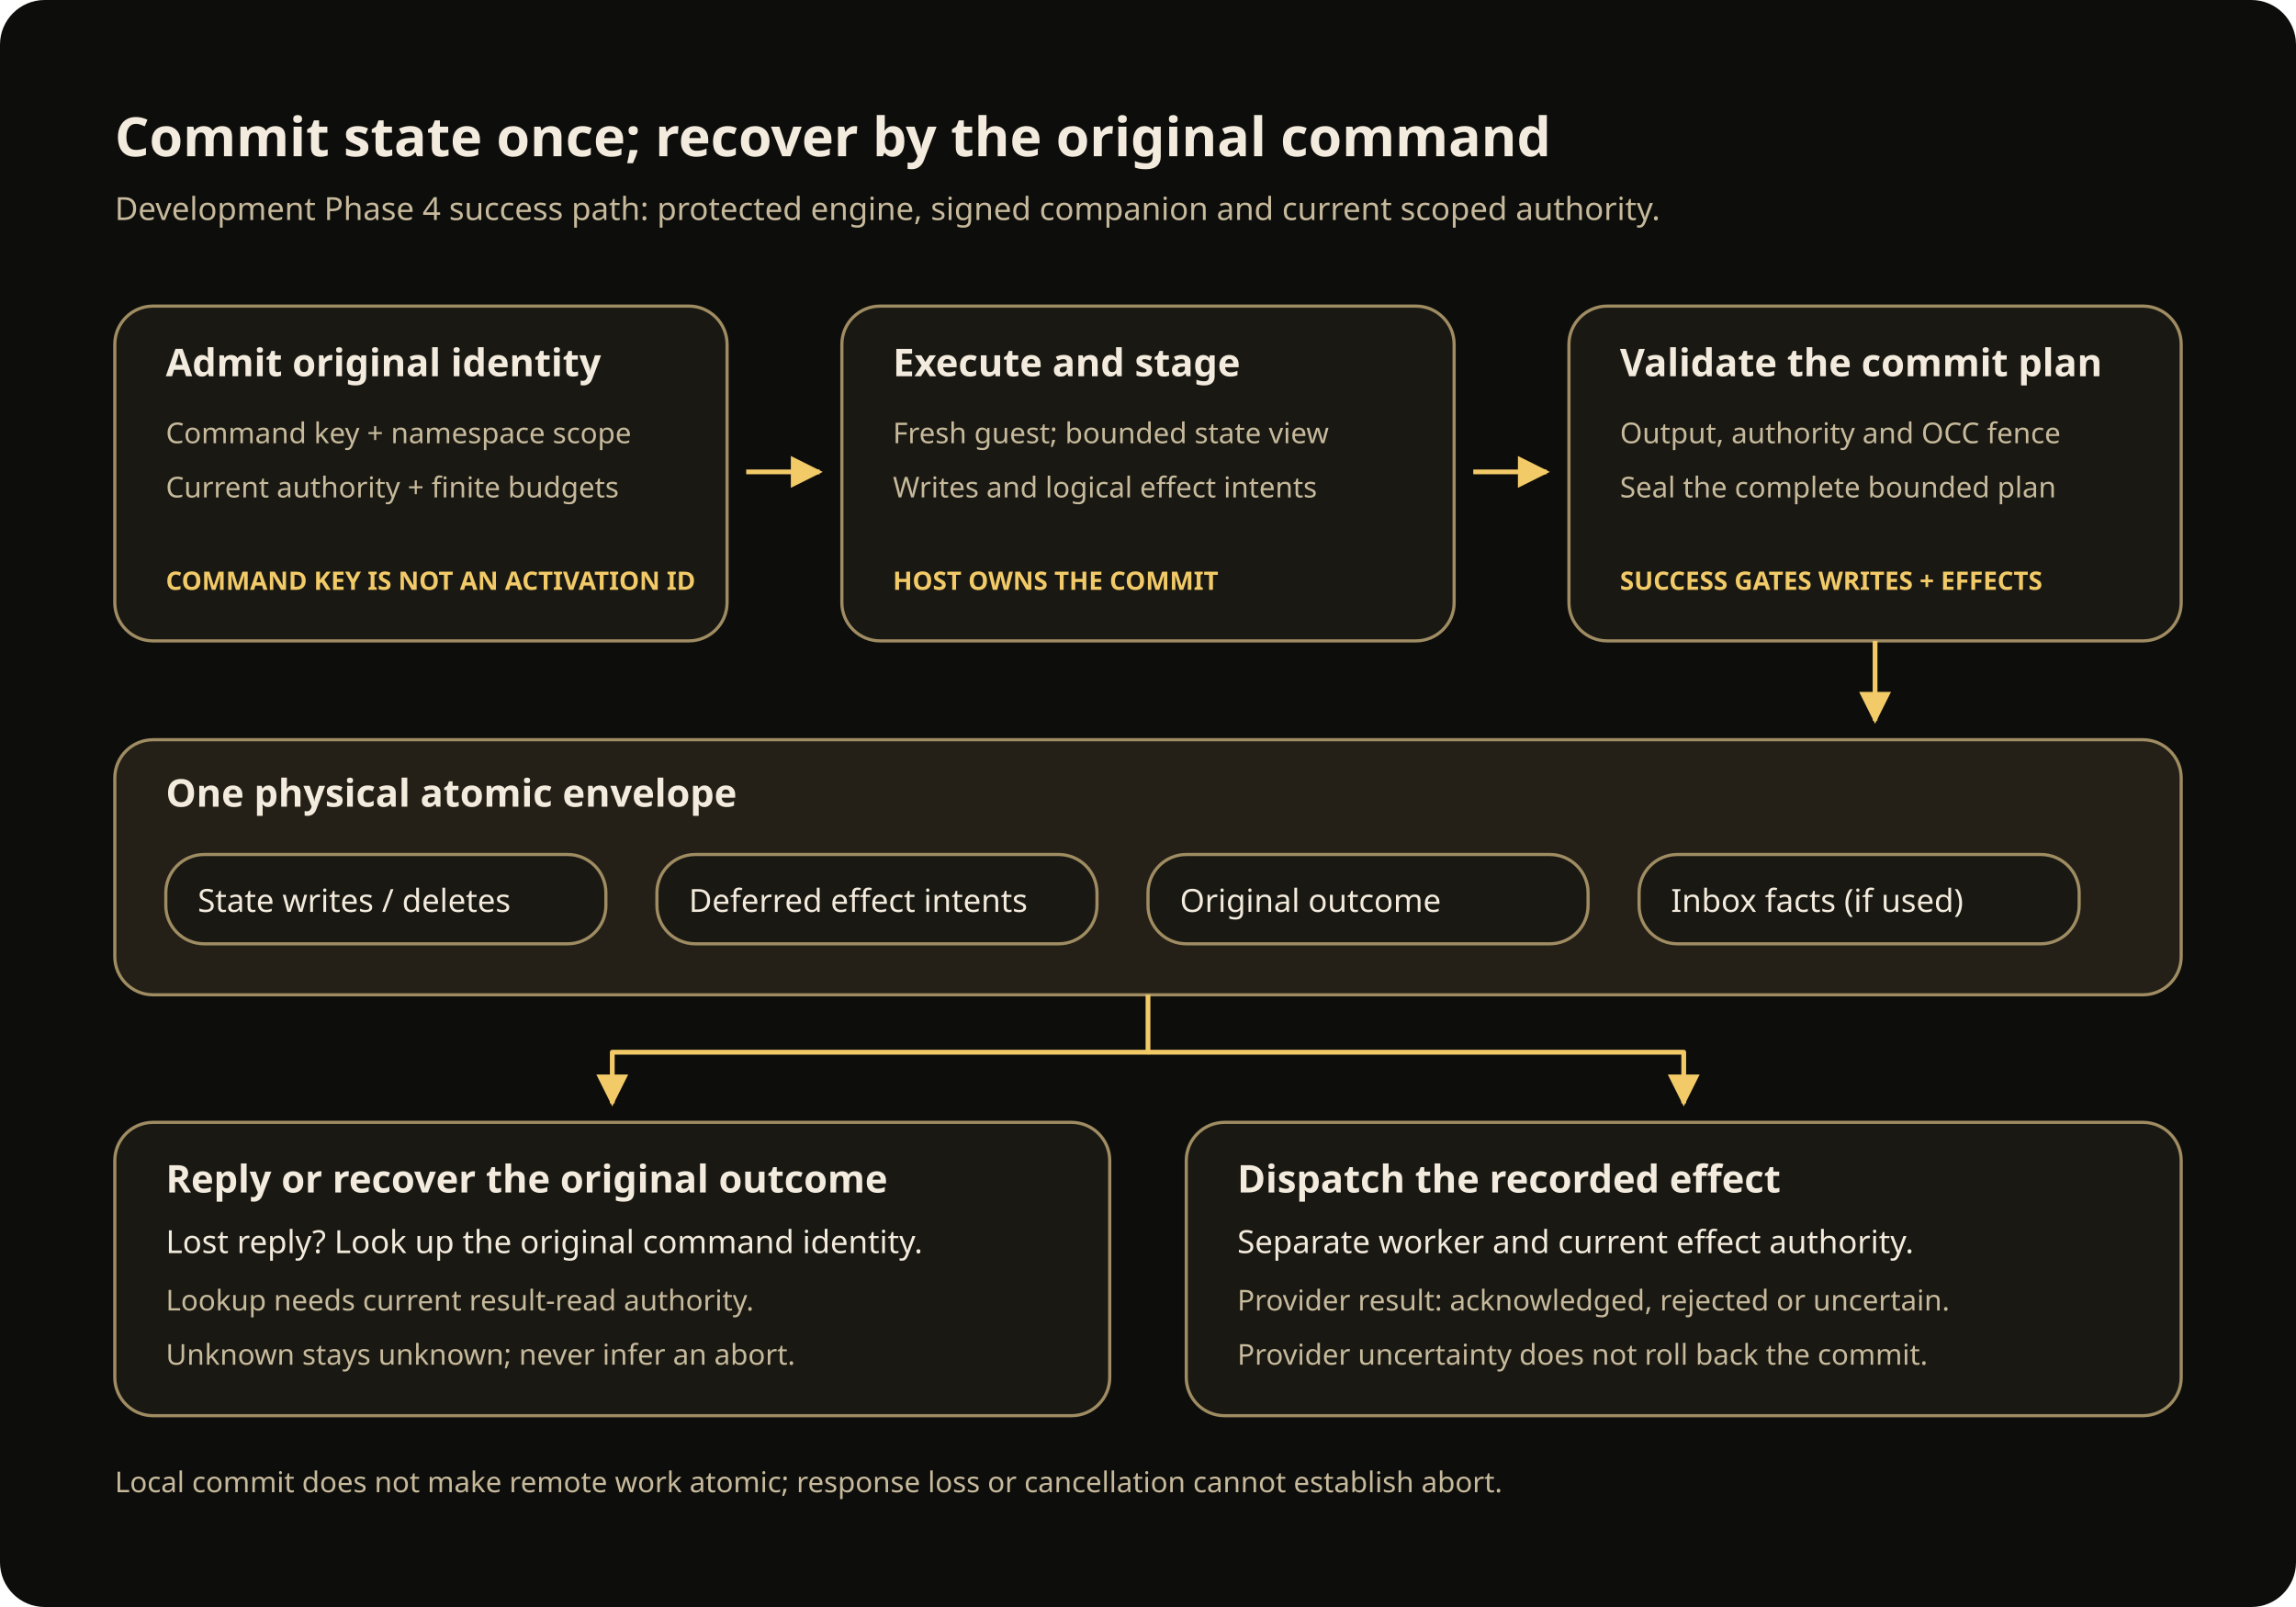
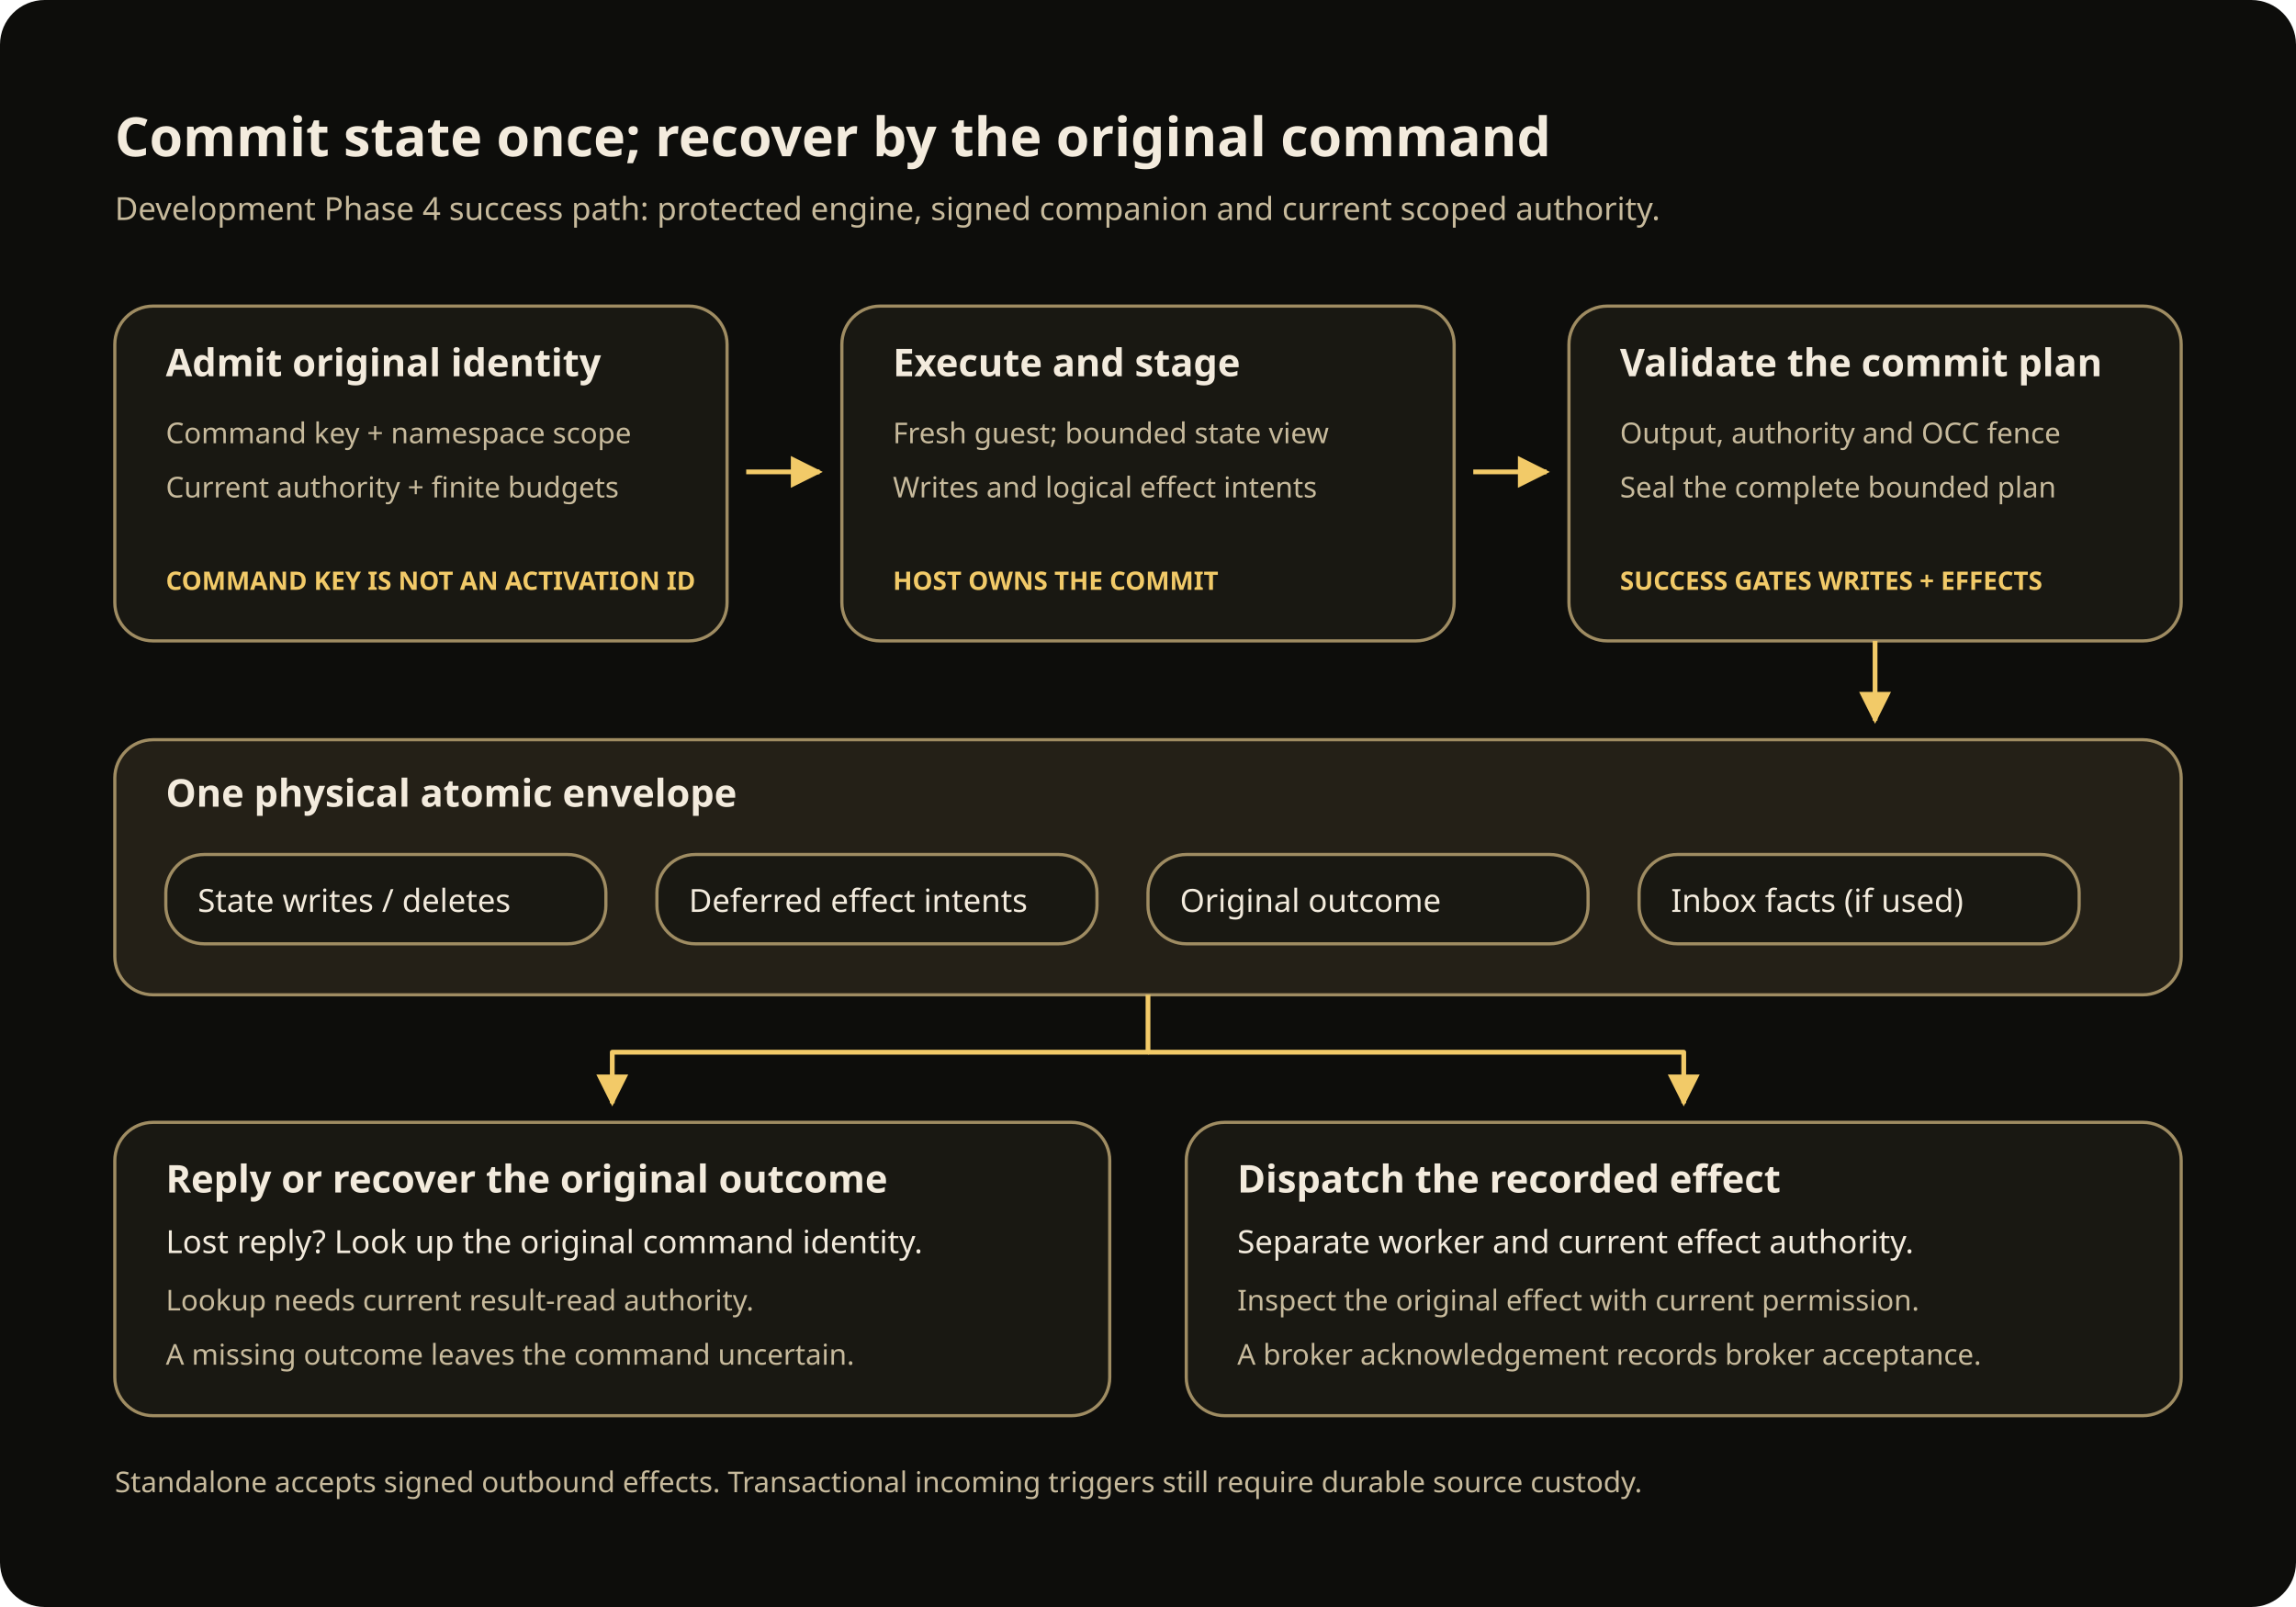
<svg xmlns="http://www.w3.org/2000/svg" viewBox="0 0 1440 1008" role="img" aria-labelledby="transaction-command-recovery-title transaction-command-recovery-description">
  <defs>
    <marker id="transaction-command-recovery-arrow" viewBox="0 0 12 12" refX="10" refY="6" markerWidth="8" markerHeight="8" orient="auto">
      <path d="M 1 1 L 11 6 L 1 11 z" fill="#F2CA68" />
    </marker>
    <style>
      .heading { font: 700 34px system-ui, sans-serif; fill: #F3EBDD; }
      .subtitle { font: 400 20px system-ui, sans-serif; fill: #C7BA9C; }
      .title { font: 700 24px system-ui, sans-serif; fill: #F3EBDD; }
      .copy { font: 400 20px system-ui, sans-serif; fill: #F3EBDD; }
      .note { font: 400 18px system-ui, sans-serif; fill: #C7BA9C; }
      .label { font: 600 16px system-ui, sans-serif; fill: #F2CA68; }
      .success { font: 400 20px system-ui, sans-serif; fill: #B9E8BD; }
      .warning { font: 400 20px system-ui, sans-serif; fill: #F8D586; }
    </style>
  </defs>
  <rect width="1440" height="1008" rx="28" fill="#0D0D0B" />
  <text x="72" y="98" class="heading">Commit state once; recover by the original command</text>
  <text x="72" y="138" class="subtitle">Development Phase 4 success path: protected engine, signed companion and current scoped authority.</text>
  <g data-card="Admit original identity">
    <rect x="72" y="192" width="384" height="210" rx="24" fill="#191812" stroke="#9F8C62" stroke-width="2" />
    <text x="104" y="236" class="title">Admit original identity</text>
    <text x="104" y="278" class="note">Command key + namespace scope</text>
    <text x="104" y="312" class="note">Current authority + finite budgets</text>
    <text x="104" y="370" class="label">COMMAND KEY IS NOT AN ACTIVATION ID</text>
  </g>
  <g data-card="Execute and stage">
    <rect x="528" y="192" width="384" height="210" rx="24" fill="#191812" stroke="#9F8C62" stroke-width="2" />
    <text x="560" y="236" class="title">Execute and stage</text>
    <text x="560" y="278" class="note">Fresh guest; bounded state view</text>
    <text x="560" y="312" class="note">Writes and logical effect intents</text>
    <text x="560" y="370" class="label">HOST OWNS THE COMMIT</text>
  </g>
  <g data-card="Validate the commit plan">
    <rect x="984" y="192" width="384" height="210" rx="24" fill="#191812" stroke="#9F8C62" stroke-width="2" />
    <text x="1016" y="236" class="title">Validate the commit plan</text>
    <text x="1016" y="278" class="note">Output, authority and OCC fence</text>
    <text x="1016" y="312" class="note">Seal the complete bounded plan</text>
    <text x="1016" y="370" class="label">SUCCESS GATES WRITES + EFFECTS</text>
  </g>
  <path d="M 468 296 H 514" fill="none" stroke="#F2CA68" stroke-width="3" stroke-linejoin="round" marker-end="url(#transaction-command-recovery-arrow)" />
  <path d="M 924 296 H 970" fill="none" stroke="#F2CA68" stroke-width="3" stroke-linejoin="round" marker-end="url(#transaction-command-recovery-arrow)" />
  <path d="M 1176 402 V 452" fill="none" stroke="#F2CA68" stroke-width="3" stroke-linejoin="round" marker-end="url(#transaction-command-recovery-arrow)" />
  <rect x="72" y="464" width="1296" height="160" rx="24" fill="#242017" stroke="#9F8C62" stroke-width="2" />
  <text x="104" y="506" class="title">One physical atomic envelope</text>
  <g data-card="State writes / deletes">
    <rect x="104" y="536" width="276" height="56" rx="24" fill="#191812" stroke="#9F8C62" stroke-width="2" />
    <text x="124" y="572" class="copy">State writes / deletes</text>
  </g>
  <g data-card="Deferred effect intents">
    <rect x="412" y="536" width="276" height="56" rx="24" fill="#191812" stroke="#9F8C62" stroke-width="2" />
    <text x="432" y="572" class="copy">Deferred effect intents</text>
  </g>
  <g data-card="Original outcome">
    <rect x="720" y="536" width="276" height="56" rx="24" fill="#191812" stroke="#9F8C62" stroke-width="2" />
    <text x="740" y="572" class="copy">Original outcome</text>
  </g>
  <g data-card="Inbox facts (if used)">
    <rect x="1028" y="536" width="276" height="56" rx="24" fill="#191812" stroke="#9F8C62" stroke-width="2" />
    <text x="1048" y="572" class="copy">Inbox facts (if used)</text>
  </g>
  <path d="M 720 624 V 660 H 384 V 692" fill="none" stroke="#F2CA68" stroke-width="3" stroke-linejoin="round" marker-end="url(#transaction-command-recovery-arrow)" />
  <path d="M 720 660 H 1056 V 692" fill="none" stroke="#F2CA68" stroke-width="3" stroke-linejoin="round" marker-end="url(#transaction-command-recovery-arrow)" />
  <g data-card="Reply or recover the original outcome">
    <rect x="72" y="704" width="624" height="184" rx="24" fill="#191812" stroke="#9F8C62" stroke-width="2" />
    <text x="104" y="748" class="title">Reply or recover the original outcome</text>
    <text x="104" y="786" class="copy">Lost reply? Look up the original command identity.</text>
    <text x="104" y="822" class="note">Lookup needs current result-read authority.</text>
-     <text x="104" y="856" class="note">Unknown stays unknown; never infer an abort.</text>
+     <text x="104" y="856" class="note">A missing outcome leaves the command uncertain.</text>
  </g>
  <g data-card="Dispatch the recorded effect">
    <rect x="744" y="704" width="624" height="184" rx="24" fill="#191812" stroke="#9F8C62" stroke-width="2" />
    <text x="776" y="748" class="title">Dispatch the recorded effect</text>
    <text x="776" y="786" class="copy">Separate worker and current effect authority.</text>
-     <text x="776" y="822" class="note">Provider result: acknowledged, rejected or uncertain.</text>
-     <text x="776" y="856" class="note">Provider uncertainty does not roll back the commit.</text>
+     <text x="776" y="822" class="note">Inspect the original effect with current permission.</text>
+     <text x="776" y="856" class="note">A broker acknowledgement records broker acceptance.</text>
  </g>
-   <text x="72" y="936" class="note">Local commit does not make remote work atomic; response loss or cancellation cannot establish abort.</text>
+   <text x="72" y="936" class="note">Standalone accepts signed outbound effects. Transactional incoming triggers still require durable source custody.</text>
</svg>
